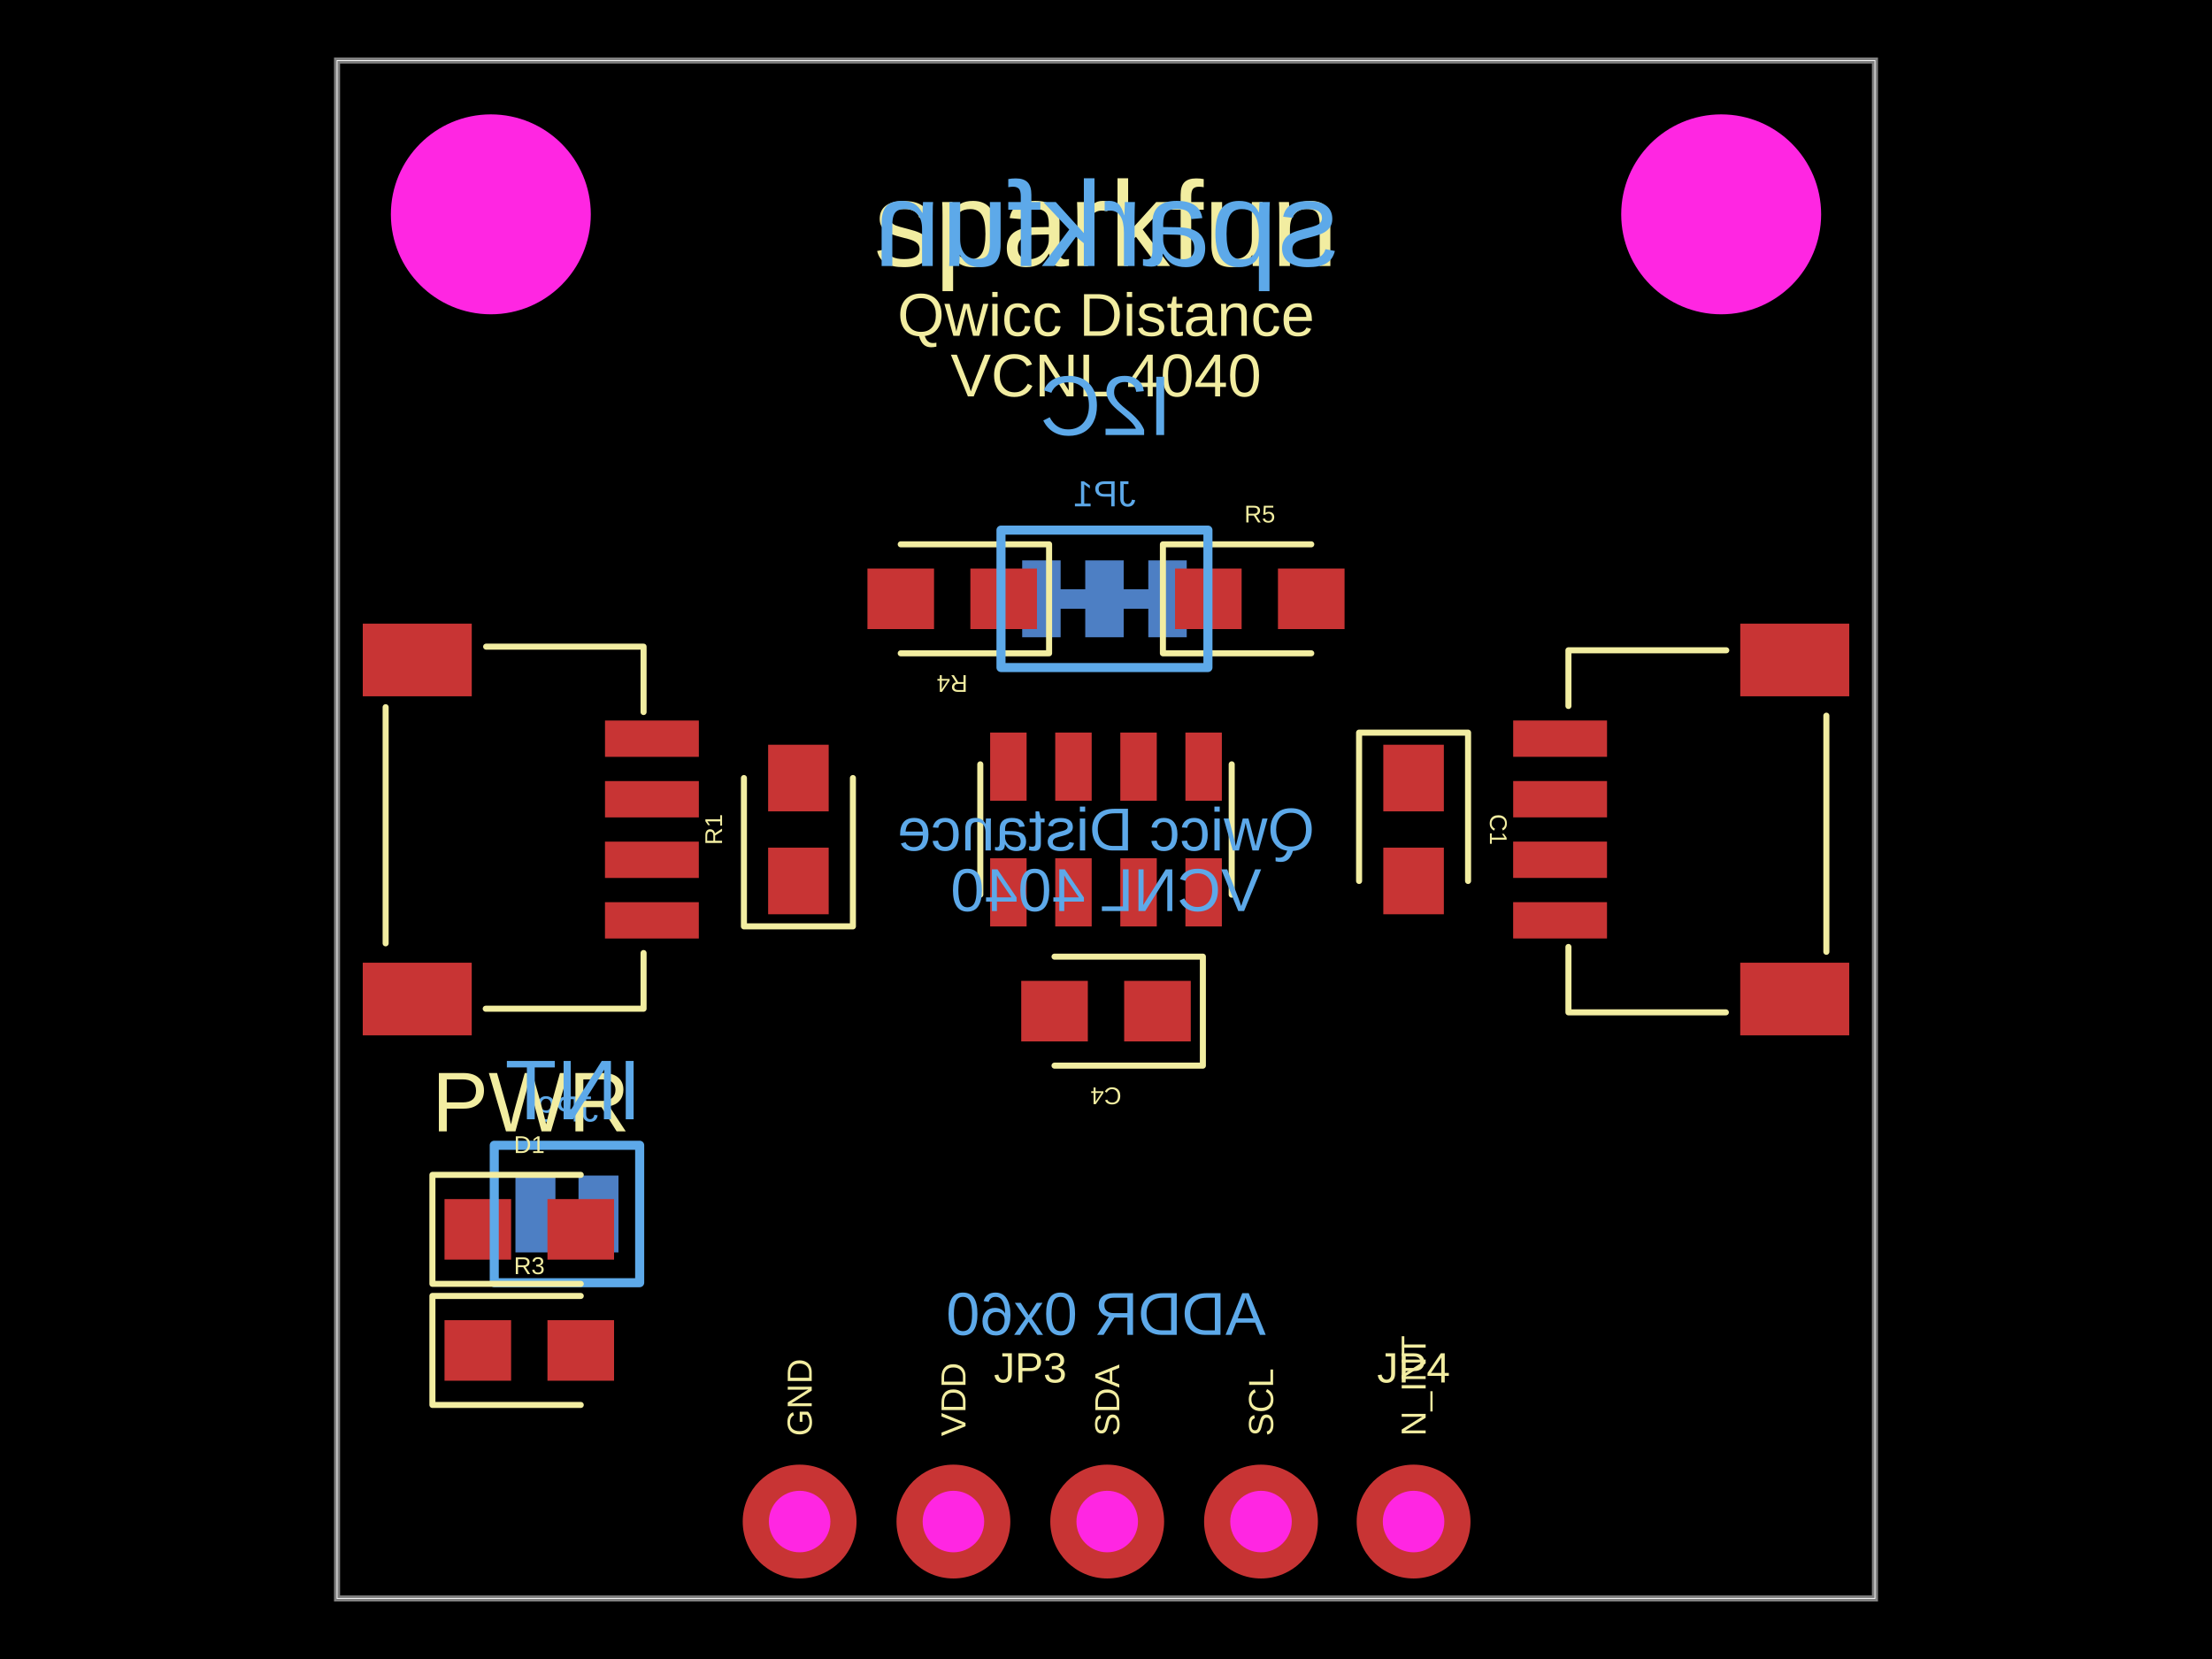
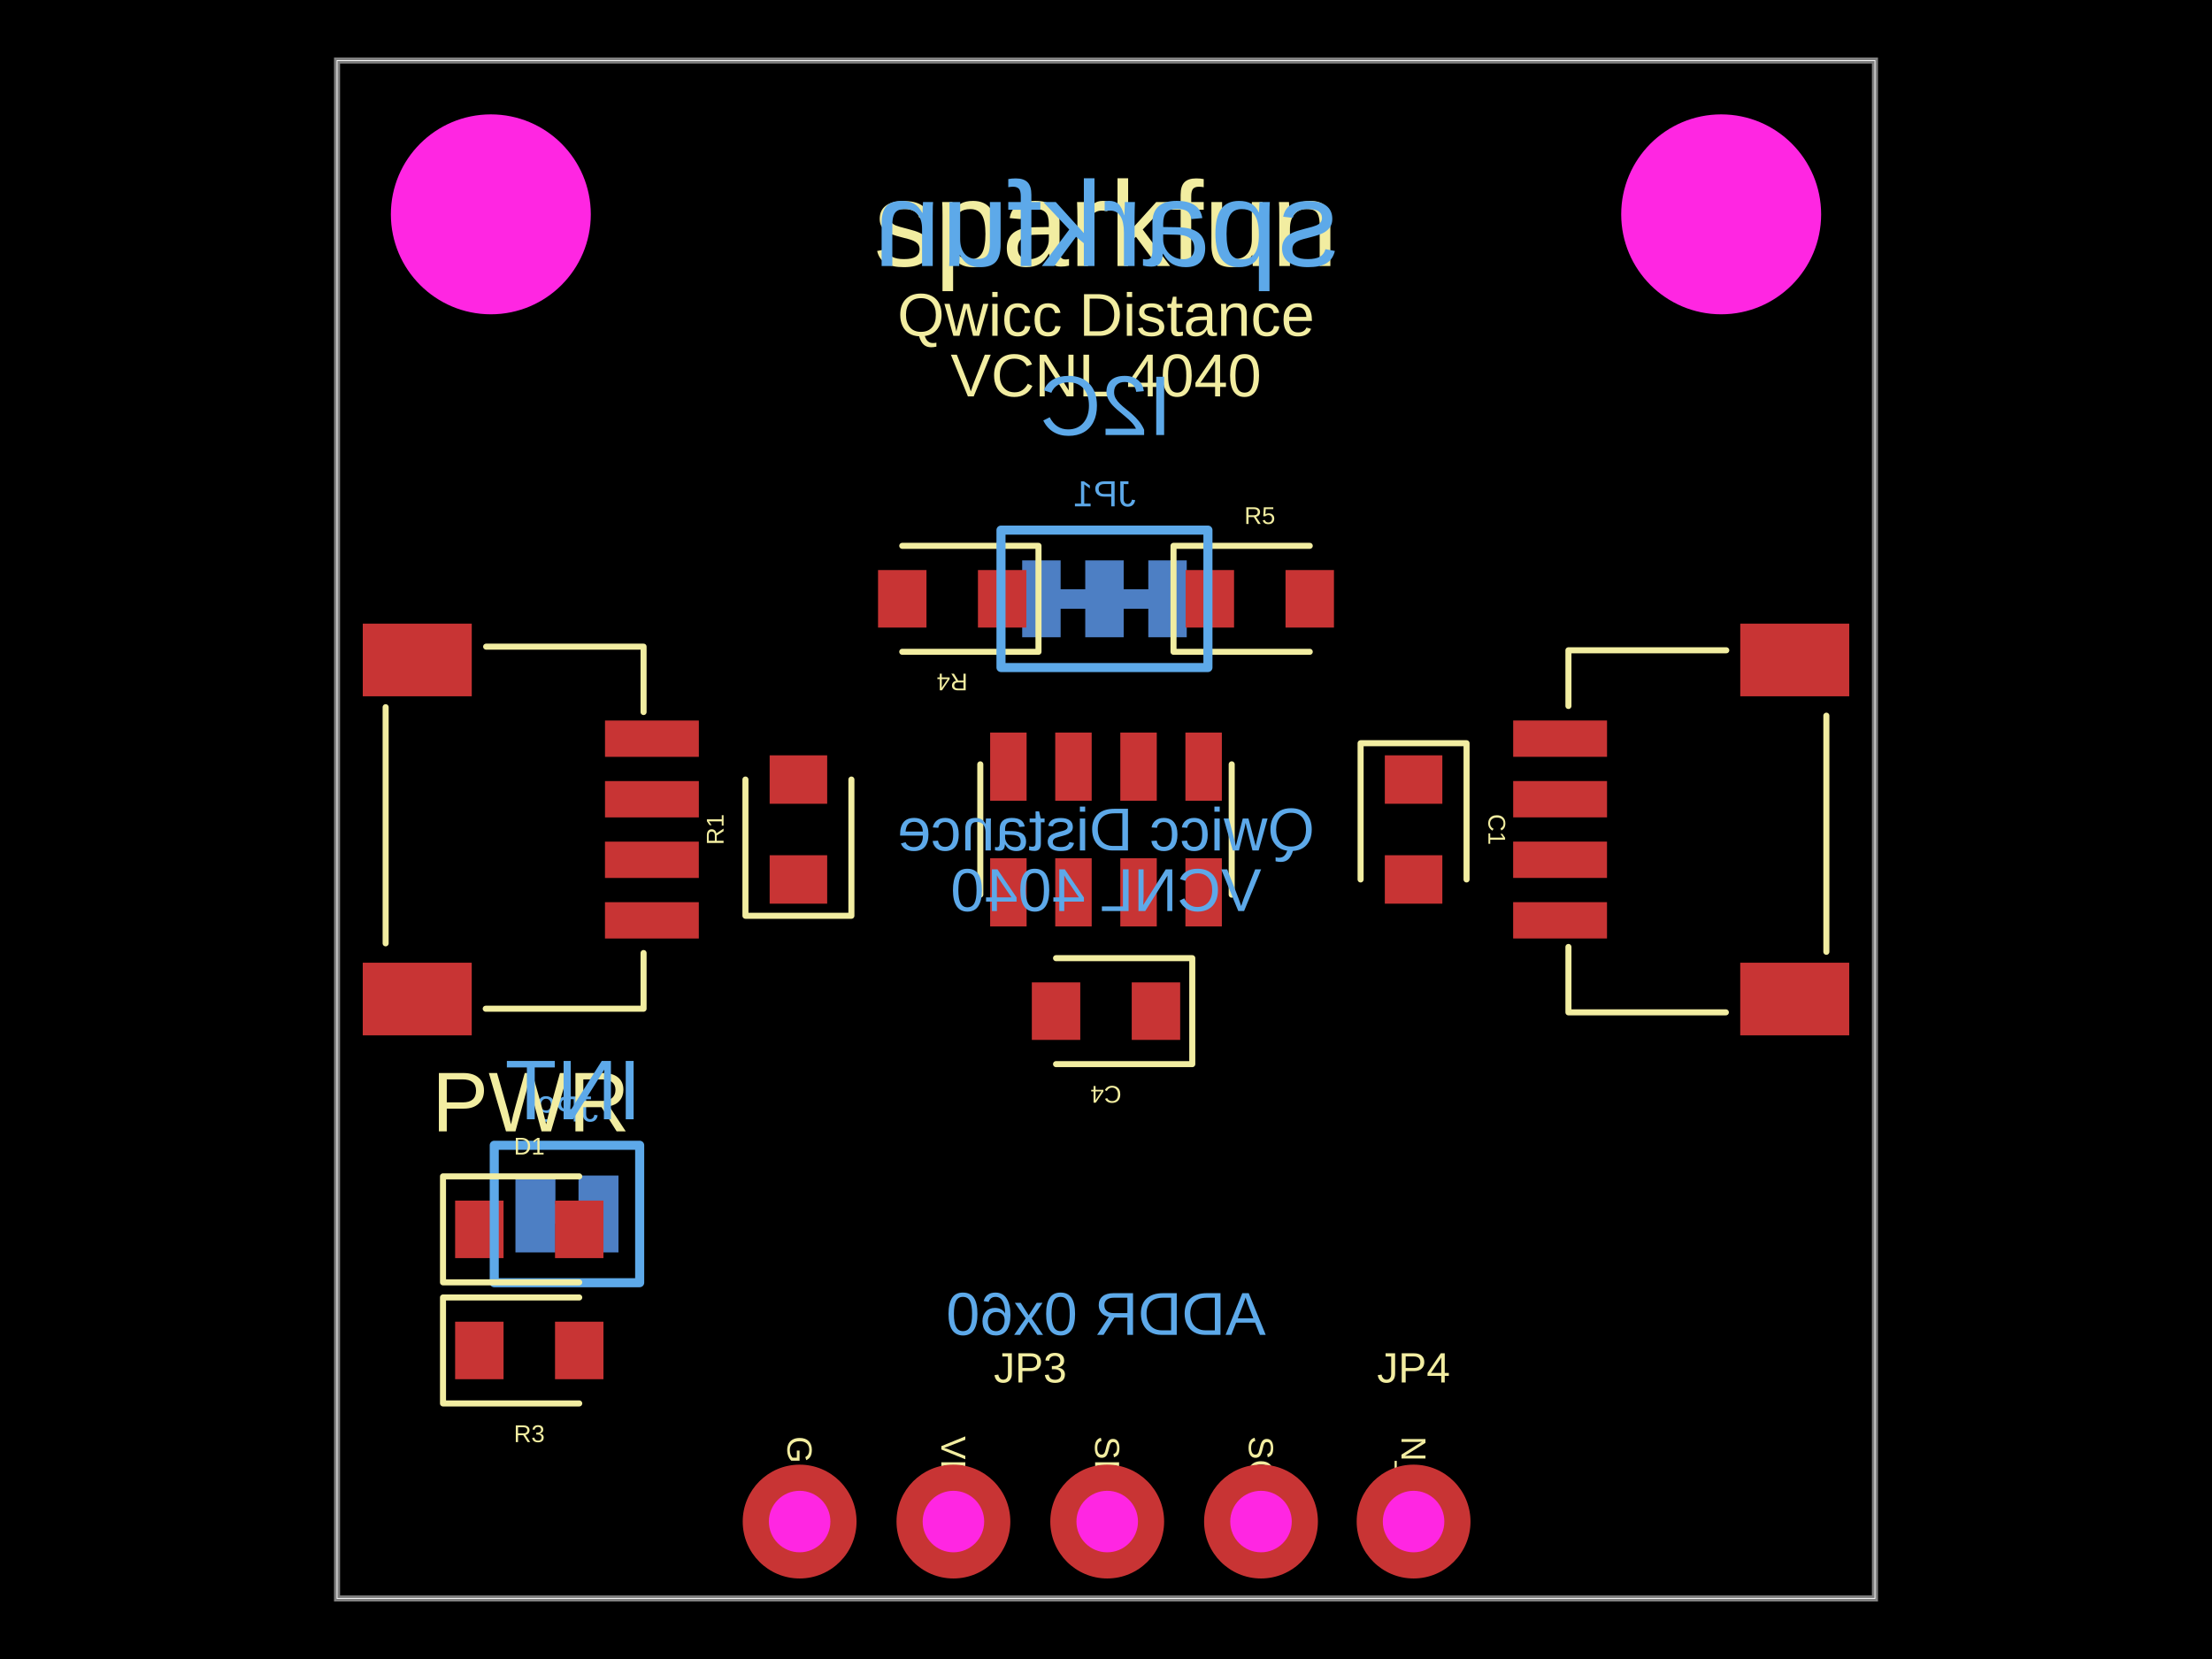
- <svg xmlns="http://www.w3.org/2000/svg" width="800" height="600" data-software-used-string="@tscircuit/core@0.0.616">
+ <svg xmlns="http://www.w3.org/2000/svg" width="800" height="600" data-software-used-string="@tscircuit/core@0.0.747">
  <style />
  <rect class="boundary" x="0" y="0" fill="#000" width="800" height="600" />
  <rect class="pcb-boundary" fill="none" stroke="#fff" stroke-width="0.3" x="121.898" y="21.898" width="556.204" height="556.204" />
  <path class="pcb-board" d="M 121.898 578.102 L 678.102 578.102 L 678.102 21.898 L 121.898 21.898 Z" fill="none" stroke="rgba(255, 255, 255, 0.5)" stroke-width="2.19" />
  <path class="pcb-trace" stroke="rgb(77, 127, 196)" fill="none" d="M 415.296 216.569 L 406.396 216.569" stroke-width="6.953" stroke-linecap="round" stroke-linejoin="round" shape-rendering="crispEdges" data-layer="bottom" />
  <path class="pcb-trace" stroke="rgb(77, 127, 196)" fill="none" d="M 392.491 216.569 L 383.592 216.569" stroke-width="6.953" stroke-linecap="round" stroke-linejoin="round" shape-rendering="crispEdges" data-layer="bottom" />
  <path class="pcb-trace" stroke="rgb(77, 127, 196)" fill="none" d="M 209.222 439.051 L 200.879 439.051" stroke-width="6.953" stroke-linecap="round" stroke-linejoin="round" shape-rendering="crispEdges" data-layer="bottom" />
  <rect class="pcb-pad" fill="rgb(77, 127, 196)" x="415.296" y="202.664" width="13.905" height="27.81" data-layer="bottom" />
  <rect class="pcb-pad" fill="rgb(77, 127, 196)" x="392.491" y="202.664" width="13.905" height="27.81" data-layer="bottom" />
  <rect class="pcb-pad" fill="rgb(77, 127, 196)" x="369.687" y="202.664" width="13.905" height="27.81" data-layer="bottom" />
  <rect class="pcb-pad" fill="rgb(77, 127, 196)" x="209.222" y="425.146" width="14.461" height="27.81" data-layer="bottom" />
  <rect class="pcb-pad" fill="rgb(77, 127, 196)" x="186.418" y="425.146" width="14.461" height="27.81" data-layer="bottom" />
  <rect class="pcb-pad" fill="rgb(200, 52, 52)" x="358.101" y="310.404" width="13.183" height="24.657" data-layer="top" />
  <rect class="pcb-pad" fill="rgb(200, 52, 52)" x="381.639" y="310.404" width="13.183" height="24.657" data-layer="top" />
  <rect class="pcb-pad" fill="rgb(200, 52, 52)" x="405.178" y="310.404" width="13.183" height="24.657" data-layer="top" />
  <rect class="pcb-pad" fill="rgb(200, 52, 52)" x="428.717" y="310.404" width="13.183" height="24.657" data-layer="top" />
  <rect class="pcb-pad" fill="rgb(200, 52, 52)" x="428.717" y="264.939" width="13.183" height="24.657" data-layer="top" />
  <rect class="pcb-pad" fill="rgb(200, 52, 52)" x="405.178" y="264.939" width="13.183" height="24.657" data-layer="top" />
  <rect class="pcb-pad" fill="rgb(200, 52, 52)" x="381.639" y="264.939" width="13.183" height="24.657" data-layer="top" />
  <rect class="pcb-pad" fill="rgb(200, 52, 52)" x="358.101" y="264.939" width="13.183" height="24.657" data-layer="top" />
-   <rect class="pcb-pad" fill="rgb(200, 52, 52)" x="500.292" y="269.343" width="21.898" height="24.088" data-layer="top" />
-   <rect class="pcb-pad" fill="rgb(200, 52, 52)" x="500.292" y="306.569" width="21.898" height="24.088" data-layer="top" />
-   <rect class="pcb-pad" fill="rgb(200, 52, 52)" x="-12.044" y="-10.949" width="24.088" height="21.898" transform="translate(418.6131 365.6934) rotate(-180)" data-layer="top" />
-   <rect class="pcb-pad" fill="rgb(200, 52, 52)" x="-12.044" y="-10.949" width="24.088" height="21.898" transform="translate(381.3869 365.6934) rotate(-180)" data-layer="top" />
-   <rect class="pcb-pad" fill="rgb(200, 52, 52)" x="277.81" y="306.569" width="21.898" height="24.088" data-layer="top" />
-   <rect class="pcb-pad" fill="rgb(200, 52, 52)" x="277.81" y="269.343" width="21.898" height="24.088" data-layer="top" />
-   <rect class="pcb-pad" fill="rgb(200, 52, 52)" x="160.766" y="477.46" width="24.088" height="21.898" data-layer="top" />
-   <rect class="pcb-pad" fill="rgb(200, 52, 52)" x="197.993" y="477.46" width="24.088" height="21.898" data-layer="top" />
-   <rect class="pcb-pad" fill="rgb(200, 52, 52)" x="-12.044" y="-10.949" width="24.088" height="21.898" transform="translate(362.9927 216.5693) rotate(-180)" data-layer="top" />
-   <rect class="pcb-pad" fill="rgb(200, 52, 52)" x="-12.044" y="-10.949" width="24.088" height="21.898" transform="translate(325.7664 216.5693) rotate(-180)" data-layer="top" />
-   <rect class="pcb-pad" fill="rgb(200, 52, 52)" x="424.964" y="205.62" width="24.088" height="21.898" data-layer="top" />
-   <rect class="pcb-pad" fill="rgb(200, 52, 52)" x="462.19" y="205.62" width="24.088" height="21.898" data-layer="top" />
-   <rect class="pcb-pad" fill="rgb(200, 52, 52)" x="160.766" y="433.664" width="24.088" height="21.898" data-layer="top" />
-   <rect class="pcb-pad" fill="rgb(200, 52, 52)" x="197.993" y="433.664" width="24.088" height="21.898" data-layer="top" />
+   <rect class="pcb-pad" fill="rgb(200, 52, 52)" x="500.839" y="273.175" width="20.803" height="17.518" data-layer="top" />
+   <rect class="pcb-pad" fill="rgb(200, 52, 52)" x="500.839" y="309.307" width="20.803" height="17.518" data-layer="top" />
+   <rect class="pcb-pad" fill="rgb(200, 52, 52)" x="409.307" y="355.292" width="17.518" height="20.803" data-layer="top" />
+   <rect class="pcb-pad" fill="rgb(200, 52, 52)" x="373.175" y="355.292" width="17.518" height="20.803" data-layer="top" />
+   <rect class="pcb-pad" fill="rgb(200, 52, 52)" x="278.358" y="309.307" width="20.803" height="17.518" data-layer="top" />
+   <rect class="pcb-pad" fill="rgb(200, 52, 52)" x="278.358" y="273.175" width="20.803" height="17.518" data-layer="top" />
+   <rect class="pcb-pad" fill="rgb(200, 52, 52)" x="164.599" y="478.007" width="17.518" height="20.803" data-layer="top" />
+   <rect class="pcb-pad" fill="rgb(200, 52, 52)" x="200.73" y="478.007" width="17.518" height="20.803" data-layer="top" />
+   <rect class="pcb-pad" fill="rgb(200, 52, 52)" x="353.686" y="206.168" width="17.518" height="20.803" data-layer="top" />
+   <rect class="pcb-pad" fill="rgb(200, 52, 52)" x="317.555" y="206.168" width="17.518" height="20.803" data-layer="top" />
+   <rect class="pcb-pad" fill="rgb(200, 52, 52)" x="428.796" y="206.168" width="17.518" height="20.803" data-layer="top" />
+   <rect class="pcb-pad" fill="rgb(200, 52, 52)" x="464.927" y="206.168" width="17.518" height="20.803" data-layer="top" />
+   <rect class="pcb-pad" fill="rgb(200, 52, 52)" x="164.599" y="434.212" width="17.518" height="20.803" data-layer="top" />
+   <rect class="pcb-pad" fill="rgb(200, 52, 52)" x="200.73" y="434.212" width="17.518" height="20.803" data-layer="top" />
  <rect class="pcb-pad" fill="rgb(200, 52, 52)" x="547.251" y="304.377" width="33.942" height="13.139" data-layer="top" />
  <rect class="pcb-pad" fill="rgb(200, 52, 52)" x="547.251" y="326.275" width="33.942" height="13.139" data-layer="top" />
  <rect class="pcb-pad" fill="rgb(200, 52, 52)" x="547.262" y="260.576" width="33.942" height="13.139" data-layer="top" />
  <rect class="pcb-pad" fill="rgb(200, 52, 52)" x="547.262" y="282.473" width="33.942" height="13.139" data-layer="top" />
  <rect class="pcb-pad" fill="rgb(200, 52, 52)" x="629.38" y="348.177" width="39.416" height="26.277" data-layer="top" />
  <rect class="pcb-pad" fill="rgb(200, 52, 52)" x="629.391" y="225.545" width="39.416" height="26.277" data-layer="top" />
  <rect class="pcb-pad" fill="rgb(200, 52, 52)" x="218.807" y="282.485" width="33.942" height="13.139" data-layer="top" />
  <rect class="pcb-pad" fill="rgb(200, 52, 52)" x="218.807" y="260.587" width="33.942" height="13.139" data-layer="top" />
  <rect class="pcb-pad" fill="rgb(200, 52, 52)" x="218.796" y="326.286" width="33.942" height="13.139" data-layer="top" />
  <rect class="pcb-pad" fill="rgb(200, 52, 52)" x="218.796" y="304.388" width="33.942" height="13.139" data-layer="top" />
  <rect class="pcb-pad" fill="rgb(200, 52, 52)" x="131.204" y="225.545" width="39.416" height="26.277" data-layer="top" />
  <rect class="pcb-pad" fill="rgb(200, 52, 52)" x="131.193" y="348.177" width="39.416" height="26.277" data-layer="top" />
  <path class="pcb-silkscreen pcb-silkscreen-top" d="M 354.536 323.566 L 354.536 276.434" fill="none" stroke="#f2eda1" stroke-width="2.19" stroke-linecap="round" stroke-linejoin="round" data-pcb-component-id="pcb_component_0" data-pcb-silkscreen-path-id="pcb_silkscreen_path_0" />
  <path class="pcb-silkscreen pcb-silkscreen-top" d="M 445.464 323.566 L 445.464 276.434" fill="none" stroke="#f2eda1" stroke-width="2.19" stroke-linecap="round" stroke-linejoin="round" data-pcb-component-id="pcb_component_0" data-pcb-silkscreen-path-id="pcb_silkscreen_path_1" />
-   <path class="pcb-silkscreen pcb-silkscreen-top" d="M 530.949 318.613 L 530.949 264.964 L 491.533 264.964 L 491.533 318.613" fill="none" stroke="#f2eda1" stroke-width="2.19" stroke-linecap="round" stroke-linejoin="round" data-pcb-component-id="pcb_component_1" data-pcb-silkscreen-path-id="pcb_silkscreen_path_2" />
-   <path class="pcb-silkscreen pcb-silkscreen-top" d="M 381.387 385.401 L 435.036 385.401 L 435.036 345.985 L 381.387 345.985" fill="none" stroke="#f2eda1" stroke-width="2.19" stroke-linecap="round" stroke-linejoin="round" data-pcb-component-id="pcb_component_2" data-pcb-silkscreen-path-id="pcb_silkscreen_path_3" />
-   <path class="pcb-silkscreen pcb-silkscreen-top" d="M 269.051 281.387 L 269.051 335.036 L 308.467 335.036 L 308.467 281.387" fill="none" stroke="#f2eda1" stroke-width="2.19" stroke-linecap="round" stroke-linejoin="round" data-pcb-component-id="pcb_component_3" data-pcb-silkscreen-path-id="pcb_silkscreen_path_4" />
-   <path class="pcb-silkscreen pcb-silkscreen-top" d="M 210.036 468.701 L 156.387 468.701 L 156.387 508.117 L 210.036 508.117" fill="none" stroke="#f2eda1" stroke-width="2.19" stroke-linecap="round" stroke-linejoin="round" data-pcb-component-id="pcb_component_4" data-pcb-silkscreen-path-id="pcb_silkscreen_path_5" />
-   <path class="pcb-silkscreen pcb-silkscreen-top" d="M 325.766 236.277 L 379.416 236.277 L 379.416 196.861 L 325.766 196.861" fill="none" stroke="#f2eda1" stroke-width="2.19" stroke-linecap="round" stroke-linejoin="round" data-pcb-component-id="pcb_component_5" data-pcb-silkscreen-path-id="pcb_silkscreen_path_6" />
-   <path class="pcb-silkscreen pcb-silkscreen-top" d="M 474.234 196.861 L 420.584 196.861 L 420.584 236.277 L 474.234 236.277" fill="none" stroke="#f2eda1" stroke-width="2.19" stroke-linecap="round" stroke-linejoin="round" data-pcb-component-id="pcb_component_6" data-pcb-silkscreen-path-id="pcb_silkscreen_path_7" />
+   <path class="pcb-silkscreen pcb-silkscreen-top" d="M 530.401 318.066 L 530.401 268.796 L 492.08 268.796 L 492.08 318.066" fill="none" stroke="#f2eda1" stroke-width="2.19" stroke-linecap="round" stroke-linejoin="round" data-pcb-component-id="pcb_component_1" data-pcb-silkscreen-path-id="pcb_silkscreen_path_2" />
+   <path class="pcb-silkscreen pcb-silkscreen-top" d="M 381.934 384.854 L 431.204 384.854 L 431.204 346.533 L 381.934 346.533" fill="none" stroke="#f2eda1" stroke-width="2.19" stroke-linecap="round" stroke-linejoin="round" data-pcb-component-id="pcb_component_2" data-pcb-silkscreen-path-id="pcb_silkscreen_path_3" />
+   <path class="pcb-silkscreen pcb-silkscreen-top" d="M 269.599 281.934 L 269.599 331.204 L 307.92 331.204 L 307.92 281.934" fill="none" stroke="#f2eda1" stroke-width="2.19" stroke-linecap="round" stroke-linejoin="round" data-pcb-component-id="pcb_component_3" data-pcb-silkscreen-path-id="pcb_silkscreen_path_4" />
+   <path class="pcb-silkscreen pcb-silkscreen-top" d="M 209.489 469.248 L 160.219 469.248 L 160.219 507.569 L 209.489 507.569" fill="none" stroke="#f2eda1" stroke-width="2.19" stroke-linecap="round" stroke-linejoin="round" data-pcb-component-id="pcb_component_4" data-pcb-silkscreen-path-id="pcb_silkscreen_path_5" />
+   <path class="pcb-silkscreen pcb-silkscreen-top" d="M 326.314 235.73 L 375.584 235.73 L 375.584 197.409 L 326.314 197.409" fill="none" stroke="#f2eda1" stroke-width="2.19" stroke-linecap="round" stroke-linejoin="round" data-pcb-component-id="pcb_component_5" data-pcb-silkscreen-path-id="pcb_silkscreen_path_6" />
+   <path class="pcb-silkscreen pcb-silkscreen-top" d="M 473.686 197.409 L 424.416 197.409 L 424.416 235.73 L 473.686 235.73" fill="none" stroke="#f2eda1" stroke-width="2.19" stroke-linecap="round" stroke-linejoin="round" data-pcb-component-id="pcb_component_6" data-pcb-silkscreen-path-id="pcb_silkscreen_path_7" />
  <path class="pcb-silkscreen pcb-silkscreen-bottom" d="M 436.865 241.423 L 362.023 241.423 L 362.023 191.715 L 436.865 191.715 L 436.865 241.423 Z" fill="none" stroke="#5da9e9" stroke-width="3.285" stroke-linecap="round" stroke-linejoin="round" data-pcb-component-id="pcb_component_7" data-pcb-silkscreen-path-id="pcb_silkscreen_path_8" />
  <path class="pcb-silkscreen pcb-silkscreen-bottom" d="M 231.347 463.905 L 178.753 463.905 L 178.753 414.197 L 231.347 414.197 L 231.347 463.905 Z" fill="none" stroke="#5da9e9" stroke-width="3.285" stroke-linecap="round" stroke-linejoin="round" data-pcb-component-id="pcb_component_8" data-pcb-silkscreen-path-id="pcb_silkscreen_path_9" />
-   <path class="pcb-silkscreen pcb-silkscreen-top" d="M 210.036 424.905 L 156.387 424.905 L 156.387 464.321 L 210.036 464.321" fill="none" stroke="#f2eda1" stroke-width="2.19" stroke-linecap="round" stroke-linejoin="round" data-pcb-component-id="pcb_component_9" data-pcb-silkscreen-path-id="pcb_silkscreen_path_10" />
+   <path class="pcb-silkscreen pcb-silkscreen-top" d="M 209.489 425.453 L 160.219 425.453 L 160.219 463.774 L 209.489 463.774" fill="none" stroke="#f2eda1" stroke-width="2.19" stroke-linecap="round" stroke-linejoin="round" data-pcb-component-id="pcb_component_9" data-pcb-silkscreen-path-id="pcb_silkscreen_path_10" />
  <path class="pcb-silkscreen pcb-silkscreen-top" d="M 660.528 344.233 L 660.528 258.832" fill="none" stroke="#f2eda1" stroke-width="2.19" stroke-linecap="round" stroke-linejoin="round" data-pcb-component-id="pcb_component_12" data-pcb-silkscreen-path-id="pcb_silkscreen_path_11" />
  <path class="pcb-silkscreen pcb-silkscreen-top" d="M 567.245 342.482 L 567.245 366.13 L 624.178 366.13" fill="none" stroke="#f2eda1" stroke-width="2.19" stroke-linecap="round" stroke-linejoin="round" data-pcb-component-id="pcb_component_12" data-pcb-silkscreen-path-id="pcb_silkscreen_path_12" />
  <path class="pcb-silkscreen pcb-silkscreen-top" d="M 567.245 255.328 L 567.245 235.182 L 624.328 235.182" fill="none" stroke="#f2eda1" stroke-width="2.19" stroke-linecap="round" stroke-linejoin="round" data-pcb-component-id="pcb_component_12" data-pcb-silkscreen-path-id="pcb_silkscreen_path_13" />
  <path class="pcb-silkscreen pcb-silkscreen-top" d="M 139.472 255.767 L 139.472 341.168" fill="none" stroke="#f2eda1" stroke-width="2.19" stroke-linecap="round" stroke-linejoin="round" data-pcb-component-id="pcb_component_13" data-pcb-silkscreen-path-id="pcb_silkscreen_path_14" />
  <path class="pcb-silkscreen pcb-silkscreen-top" d="M 232.755 257.518 L 232.755 233.87 L 175.822 233.87" fill="none" stroke="#f2eda1" stroke-width="2.19" stroke-linecap="round" stroke-linejoin="round" data-pcb-component-id="pcb_component_13" data-pcb-silkscreen-path-id="pcb_silkscreen_path_15" />
  <path class="pcb-silkscreen pcb-silkscreen-top" d="M 232.755 344.672 L 232.755 364.818 L 175.672 364.818" fill="none" stroke="#f2eda1" stroke-width="2.19" stroke-linecap="round" stroke-linejoin="round" data-pcb-component-id="pcb_component_13" data-pcb-silkscreen-path-id="pcb_silkscreen_path_16" />
-   <text x="0" y="0" dx="0" dy="0" fill="#f2eda1" font-family="Arial, sans-serif" font-size="8.759" text-anchor="middle" dominant-baseline="central" transform="matrix(6.123233995736766e-17,1,-1,6.123233995736766e-17,541.8978,300)" class="pcb-silkscreen-text pcb-silkscreen-top" data-pcb-silkscreen-text-id="pcb_component_1" stroke="none">C1</text>
-   <text x="0" y="0" dx="0" dy="0" fill="#f2eda1" font-family="Arial, sans-serif" font-size="8.759" text-anchor="middle" dominant-baseline="central" transform="matrix(-1,1.2246467991473532e-16,-1.2246467991473532e-16,-1,400,396.3504)" class="pcb-silkscreen-text pcb-silkscreen-top" data-pcb-silkscreen-text-id="pcb_component_2" stroke="none">C4</text>
-   <text x="0" y="0" dx="0" dy="0" fill="#f2eda1" font-family="Arial, sans-serif" font-size="8.759" text-anchor="middle" dominant-baseline="central" transform="matrix(-1.8369701987210297e-16,-1,1,-1.8369701987210297e-16,258.1022,300)" class="pcb-silkscreen-text pcb-silkscreen-top" data-pcb-silkscreen-text-id="pcb_component_3" stroke="none">R1</text>
-   <text x="0" y="0" dx="0" dy="0" fill="#f2eda1" font-family="Arial, sans-serif" font-size="8.759" text-anchor="middle" dominant-baseline="central" transform="matrix(1,0,0,1,191.4234,457.7518)" class="pcb-silkscreen-text pcb-silkscreen-top" data-pcb-silkscreen-text-id="pcb_component_4" stroke="none">R3</text>
-   <text x="0" y="0" dx="0" dy="0" fill="#f2eda1" font-family="Arial, sans-serif" font-size="8.759" text-anchor="middle" dominant-baseline="central" transform="matrix(-1,1.2246467991473532e-16,-1.2246467991473532e-16,-1,344.3796,247.2263)" class="pcb-silkscreen-text pcb-silkscreen-top" data-pcb-silkscreen-text-id="pcb_component_5" stroke="none">R4</text>
-   <text x="0" y="0" dx="0" dy="0" fill="#f2eda1" font-family="Arial, sans-serif" font-size="8.759" text-anchor="middle" dominant-baseline="central" transform="matrix(1,0,0,1,455.6204,185.9124)" class="pcb-silkscreen-text pcb-silkscreen-top" data-pcb-silkscreen-text-id="pcb_component_6" stroke="none">R5</text>
+   <text x="0" y="0" dx="0" dy="0" fill="#f2eda1" font-family="Arial, sans-serif" font-size="8.759" text-anchor="middle" dominant-baseline="central" transform="matrix(-1.8369701987210297e-16,1,-1,-1.8369701987210297e-16,541.3504,300)" class="pcb-silkscreen-text pcb-silkscreen-top" data-pcb-silkscreen-text-id="pcb_component_1" stroke="none">C1</text>
+   <text x="0" y="0" dx="0" dy="0" fill="#f2eda1" font-family="Arial, sans-serif" font-size="8.759" text-anchor="middle" dominant-baseline="central" transform="matrix(-1,-1.2246467991473532e-16,1.2246467991473532e-16,-1,400,395.8029)" class="pcb-silkscreen-text pcb-silkscreen-top" data-pcb-silkscreen-text-id="pcb_component_2" stroke="none">C4</text>
+   <text x="0" y="0" dx="0" dy="0" fill="#f2eda1" font-family="Arial, sans-serif" font-size="8.759" text-anchor="middle" dominant-baseline="central" transform="matrix(6.123233995736766e-17,-1,1,6.123233995736766e-17,258.6496,300)" class="pcb-silkscreen-text pcb-silkscreen-top" data-pcb-silkscreen-text-id="pcb_component_3" stroke="none">R1</text>
+   <text x="0" y="0" dx="0" dy="0" fill="#f2eda1" font-family="Arial, sans-serif" font-size="8.759" text-anchor="middle" dominant-baseline="central" transform="matrix(1,0,0,1,191.4234,518.5182)" class="pcb-silkscreen-text pcb-silkscreen-top" data-pcb-silkscreen-text-id="pcb_component_4" stroke="none">R3</text>
+   <text x="0" y="0" dx="0" dy="0" fill="#f2eda1" font-family="Arial, sans-serif" font-size="8.759" text-anchor="middle" dominant-baseline="central" transform="matrix(-1,-1.2246467991473532e-16,1.2246467991473532e-16,-1,344.3796,246.6788)" class="pcb-silkscreen-text pcb-silkscreen-top" data-pcb-silkscreen-text-id="pcb_component_5" stroke="none">R4</text>
+   <text x="0" y="0" dx="0" dy="0" fill="#f2eda1" font-family="Arial, sans-serif" font-size="8.759" text-anchor="middle" dominant-baseline="central" transform="matrix(1,0,0,1,455.6204,186.4599)" class="pcb-silkscreen-text pcb-silkscreen-top" data-pcb-silkscreen-text-id="pcb_component_6" stroke="none">R5</text>
  <text x="0" y="0" dx="0" dy="0" fill="#5da9e9" font-family="Arial, sans-serif" font-size="13.139" text-anchor="middle" dominant-baseline="central" transform="matrix(-1,0,0,1,399.4438,178.5766)" class="pcb-silkscreen-text pcb-silkscreen-bottom" data-pcb-silkscreen-text-id="pcb_component_7" stroke="none">JP1</text>
  <text x="0" y="0" dx="0" dy="0" fill="#5da9e9" font-family="Arial, sans-serif" font-size="13.139" text-anchor="middle" dominant-baseline="central" transform="matrix(-1,0,0,1,205.0504,401.0584)" class="pcb-silkscreen-text pcb-silkscreen-bottom" data-pcb-silkscreen-text-id="pcb_component_8" stroke="none">JP9</text>
-   <text x="0" y="0" dx="0" dy="0" fill="#f2eda1" font-family="Arial, sans-serif" font-size="8.759" text-anchor="middle" dominant-baseline="central" transform="matrix(1,0,0,1,191.4234,413.9562)" class="pcb-silkscreen-text pcb-silkscreen-top" data-pcb-silkscreen-text-id="pcb_component_9" stroke="none">D1</text>
-   <text x="0" y="0" dx="0" dy="0" fill="#f2eda1" font-family="Arial, sans-serif" font-size="12.613" text-anchor="start" dominant-baseline="central" transform="matrix(-1.8369701987210297e-16,-1,1,-1.8369701987210297e-16,289.1971,519.4161)" class="pcb-silkscreen-text pcb-silkscreen-top" data-pcb-silkscreen-text-id="pcb_component_10" stroke="none">GND</text>
-   <text x="0" y="0" dx="0" dy="0" fill="#f2eda1" font-family="Arial, sans-serif" font-size="12.613" text-anchor="start" dominant-baseline="central" transform="matrix(-1.8369701987210297e-16,-1,1,-1.8369701987210297e-16,344.8175,519.4161)" class="pcb-silkscreen-text pcb-silkscreen-top" data-pcb-silkscreen-text-id="pcb_component_10" stroke="none">VDD</text>
-   <text x="0" y="0" dx="0" dy="0" fill="#f2eda1" font-family="Arial, sans-serif" font-size="12.613" text-anchor="start" dominant-baseline="central" transform="matrix(-1.8369701987210297e-16,-1,1,-1.8369701987210297e-16,400.438,519.4161)" class="pcb-silkscreen-text pcb-silkscreen-top" data-pcb-silkscreen-text-id="pcb_component_10" stroke="none">SDA</text>
-   <text x="0" y="0" dx="0" dy="0" fill="#f2eda1" font-family="Arial, sans-serif" font-size="12.613" text-anchor="start" dominant-baseline="central" transform="matrix(-1.8369701987210297e-16,-1,1,-1.8369701987210297e-16,456.0584,519.4161)" class="pcb-silkscreen-text pcb-silkscreen-top" data-pcb-silkscreen-text-id="pcb_component_10" stroke="none">SCL</text>
+   <text x="0" y="0" dx="0" dy="0" fill="#f2eda1" font-family="Arial, sans-serif" font-size="8.759" text-anchor="middle" dominant-baseline="central" transform="matrix(1,0,0,1,191.4234,414.5036)" class="pcb-silkscreen-text pcb-silkscreen-top" data-pcb-silkscreen-text-id="pcb_component_9" stroke="none">D1</text>
+   <text x="0" y="0" dx="0" dy="0" fill="#f2eda1" font-family="Arial, sans-serif" font-size="12.613" text-anchor="start" dominant-baseline="central" transform="matrix(-1.8369701987210297e-16,1,-1,-1.8369701987210297e-16,289.1971,519.4161)" class="pcb-silkscreen-text pcb-silkscreen-top" data-pcb-silkscreen-text-id="pcb_component_10" stroke="none">GND</text>
+   <text x="0" y="0" dx="0" dy="0" fill="#f2eda1" font-family="Arial, sans-serif" font-size="12.613" text-anchor="start" dominant-baseline="central" transform="matrix(-1.8369701987210297e-16,1,-1,-1.8369701987210297e-16,344.8175,519.4161)" class="pcb-silkscreen-text pcb-silkscreen-top" data-pcb-silkscreen-text-id="pcb_component_10" stroke="none">VDD</text>
+   <text x="0" y="0" dx="0" dy="0" fill="#f2eda1" font-family="Arial, sans-serif" font-size="12.613" text-anchor="start" dominant-baseline="central" transform="matrix(-1.8369701987210297e-16,1,-1,-1.8369701987210297e-16,400.438,519.4161)" class="pcb-silkscreen-text pcb-silkscreen-top" data-pcb-silkscreen-text-id="pcb_component_10" stroke="none">SDA</text>
+   <text x="0" y="0" dx="0" dy="0" fill="#f2eda1" font-family="Arial, sans-serif" font-size="12.613" text-anchor="start" dominant-baseline="central" transform="matrix(-1.8369701987210297e-16,1,-1,-1.8369701987210297e-16,456.0584,519.4161)" class="pcb-silkscreen-text pcb-silkscreen-top" data-pcb-silkscreen-text-id="pcb_component_10" stroke="none">SCL</text>
  <text x="0" y="0" dx="0" dy="0" fill="#f2eda1" font-family="Arial, sans-serif" font-size="15.328" text-anchor="middle" dominant-baseline="central" transform="matrix(1,0,0,1,372.6277,494.6715)" class="pcb-silkscreen-text pcb-silkscreen-top" data-pcb-silkscreen-text-id="pcb_component_10" stroke="none">JP3</text>
-   <text x="0" y="0" dx="0" dy="0" fill="#f2eda1" font-family="Arial, sans-serif" font-size="12.613" text-anchor="start" dominant-baseline="central" transform="matrix(-1.8369701987210297e-16,-1,1,-1.8369701987210297e-16,511.2409,519.4161)" class="pcb-silkscreen-text pcb-silkscreen-top" data-pcb-silkscreen-text-id="pcb_component_11" stroke="none">N_INT</text>
+   <text x="0" y="0" dx="0" dy="0" fill="#f2eda1" font-family="Arial, sans-serif" font-size="12.613" text-anchor="start" dominant-baseline="central" transform="matrix(-1.8369701987210297e-16,1,-1,-1.8369701987210297e-16,511.2409,519.4161)" class="pcb-silkscreen-text pcb-silkscreen-top" data-pcb-silkscreen-text-id="pcb_component_11" stroke="none">N_INT</text>
  <text x="0" y="0" dx="0" dy="0" fill="#f2eda1" font-family="Arial, sans-serif" font-size="15.328" text-anchor="middle" dominant-baseline="central" transform="matrix(1,0,0,1,511.2409,494.6715)" class="pcb-silkscreen-text pcb-silkscreen-top" data-pcb-silkscreen-text-id="pcb_component_11" stroke="none">JP4</text>
  <text x="0" y="0" dx="0" dy="0" fill="#f2eda1" font-family="Arial, sans-serif" font-size="43.796" text-anchor="middle" dominant-baseline="central" transform="matrix(1,0,0,1,400,81.0219)" class="pcb-silkscreen-text pcb-silkscreen-top" data-pcb-silkscreen-text-id="null" stroke="none">sparkfun</text>
  <text x="0" y="0" dx="0" dy="0" fill="#5da9e9" font-family="Arial, sans-serif" font-size="43.796" text-anchor="middle" dominant-baseline="central" transform="matrix(-1,0,0,1,400,81.0219)" class="pcb-silkscreen-text pcb-silkscreen-bottom" data-pcb-silkscreen-text-id="null" stroke="none">sparkfun</text>
  <text x="0" y="0" dx="0" dy="0" fill="#f2eda1" font-family="Arial, sans-serif" font-size="21.898" text-anchor="middle" dominant-baseline="central" transform="matrix(1,0,0,1,400,113.8686)" class="pcb-silkscreen-text pcb-silkscreen-top" data-pcb-silkscreen-text-id="null" stroke="none">Qwicc Distance</text>
  <text x="0" y="0" dx="0" dy="0" fill="#f2eda1" font-family="Arial, sans-serif" font-size="21.898" text-anchor="middle" dominant-baseline="central" transform="matrix(1,0,0,1,400,135.7664)" class="pcb-silkscreen-text pcb-silkscreen-top" data-pcb-silkscreen-text-id="null" stroke="none">VCNL 4040</text>
  <text x="0" y="0" dx="0" dy="0" fill="#f2eda1" font-family="Arial, sans-serif" font-size="30.657" text-anchor="middle" dominant-baseline="central" transform="matrix(1,0,0,1,191.9708,398.5401)" class="pcb-silkscreen-text pcb-silkscreen-top" data-pcb-silkscreen-text-id="null" stroke="none">PWR</text>
  <text x="0" y="0" dx="0" dy="0" fill="#5da9e9" font-family="Arial, sans-serif" font-size="30.657" text-anchor="middle" dominant-baseline="central" transform="matrix(-1,0,0,1,400,146.7153)" class="pcb-silkscreen-text pcb-silkscreen-bottom" data-pcb-silkscreen-text-id="null" stroke="none">I2C</text>
  <text x="0" y="0" dx="0" dy="0" fill="#5da9e9" font-family="Arial, sans-serif" font-size="30.657" text-anchor="middle" dominant-baseline="central" transform="matrix(-1,0,0,1,207.2993,394.1606)" class="pcb-silkscreen-text pcb-silkscreen-bottom" data-pcb-silkscreen-text-id="null" stroke="none">INT</text>
  <text x="0" y="0" dx="0" dy="0" fill="#5da9e9" font-family="Arial, sans-serif" font-size="21.898" text-anchor="middle" dominant-baseline="central" transform="matrix(-1,0,0,1,400,300)" class="pcb-silkscreen-text pcb-silkscreen-bottom" data-pcb-silkscreen-text-id="null" stroke="none">Qwicc Distance</text>
  <text x="0" y="0" dx="0" dy="0" fill="#5da9e9" font-family="Arial, sans-serif" font-size="21.898" text-anchor="middle" dominant-baseline="central" transform="matrix(-1,0,0,1,400,321.8978)" class="pcb-silkscreen-text pcb-silkscreen-bottom" data-pcb-silkscreen-text-id="null" stroke="none">VCNL 4040</text>
  <text x="0" y="0" dx="0" dy="0" fill="#5da9e9" font-family="Arial, sans-serif" font-size="21.898" text-anchor="middle" dominant-baseline="central" transform="matrix(-1,0,0,1,400,475.1825)" class="pcb-silkscreen-text pcb-silkscreen-bottom" data-pcb-silkscreen-text-id="null" stroke="none">ADDR 0x60</text>
  <g>
    <circle class="pcb-hole-outer" fill="rgb(200, 52, 52)" cx="289.197" cy="550.292" r="20.584" />
    <circle class="pcb-hole-inner" fill="#FF26E2" cx="289.197" cy="550.292" r="11.124" />
  </g>
  <g>
    <circle class="pcb-hole-outer" fill="rgb(200, 52, 52)" cx="344.818" cy="550.292" r="20.584" />
    <circle class="pcb-hole-inner" fill="#FF26E2" cx="344.818" cy="550.292" r="11.124" />
  </g>
  <g>
    <circle class="pcb-hole-outer" fill="rgb(200, 52, 52)" cx="400.438" cy="550.292" r="20.584" />
    <circle class="pcb-hole-inner" fill="#FF26E2" cx="400.438" cy="550.292" r="11.124" />
  </g>
  <g>
    <circle class="pcb-hole-outer" fill="rgb(200, 52, 52)" cx="456.058" cy="550.292" r="20.584" />
    <circle class="pcb-hole-inner" fill="#FF26E2" cx="456.058" cy="550.292" r="11.124" />
  </g>
  <g>
    <circle class="pcb-hole-outer" fill="rgb(200, 52, 52)" cx="511.241" cy="550.292" r="20.584" />
    <circle class="pcb-hole-inner" fill="#FF26E2" cx="511.241" cy="550.292" r="11.124" />
  </g>
  <circle class="pcb-hole" cx="177.518" cy="77.518" r="36.153" fill="#FF26E2" />
  <circle class="pcb-hole" cx="622.482" cy="77.518" r="36.153" fill="#FF26E2" />
</svg>
